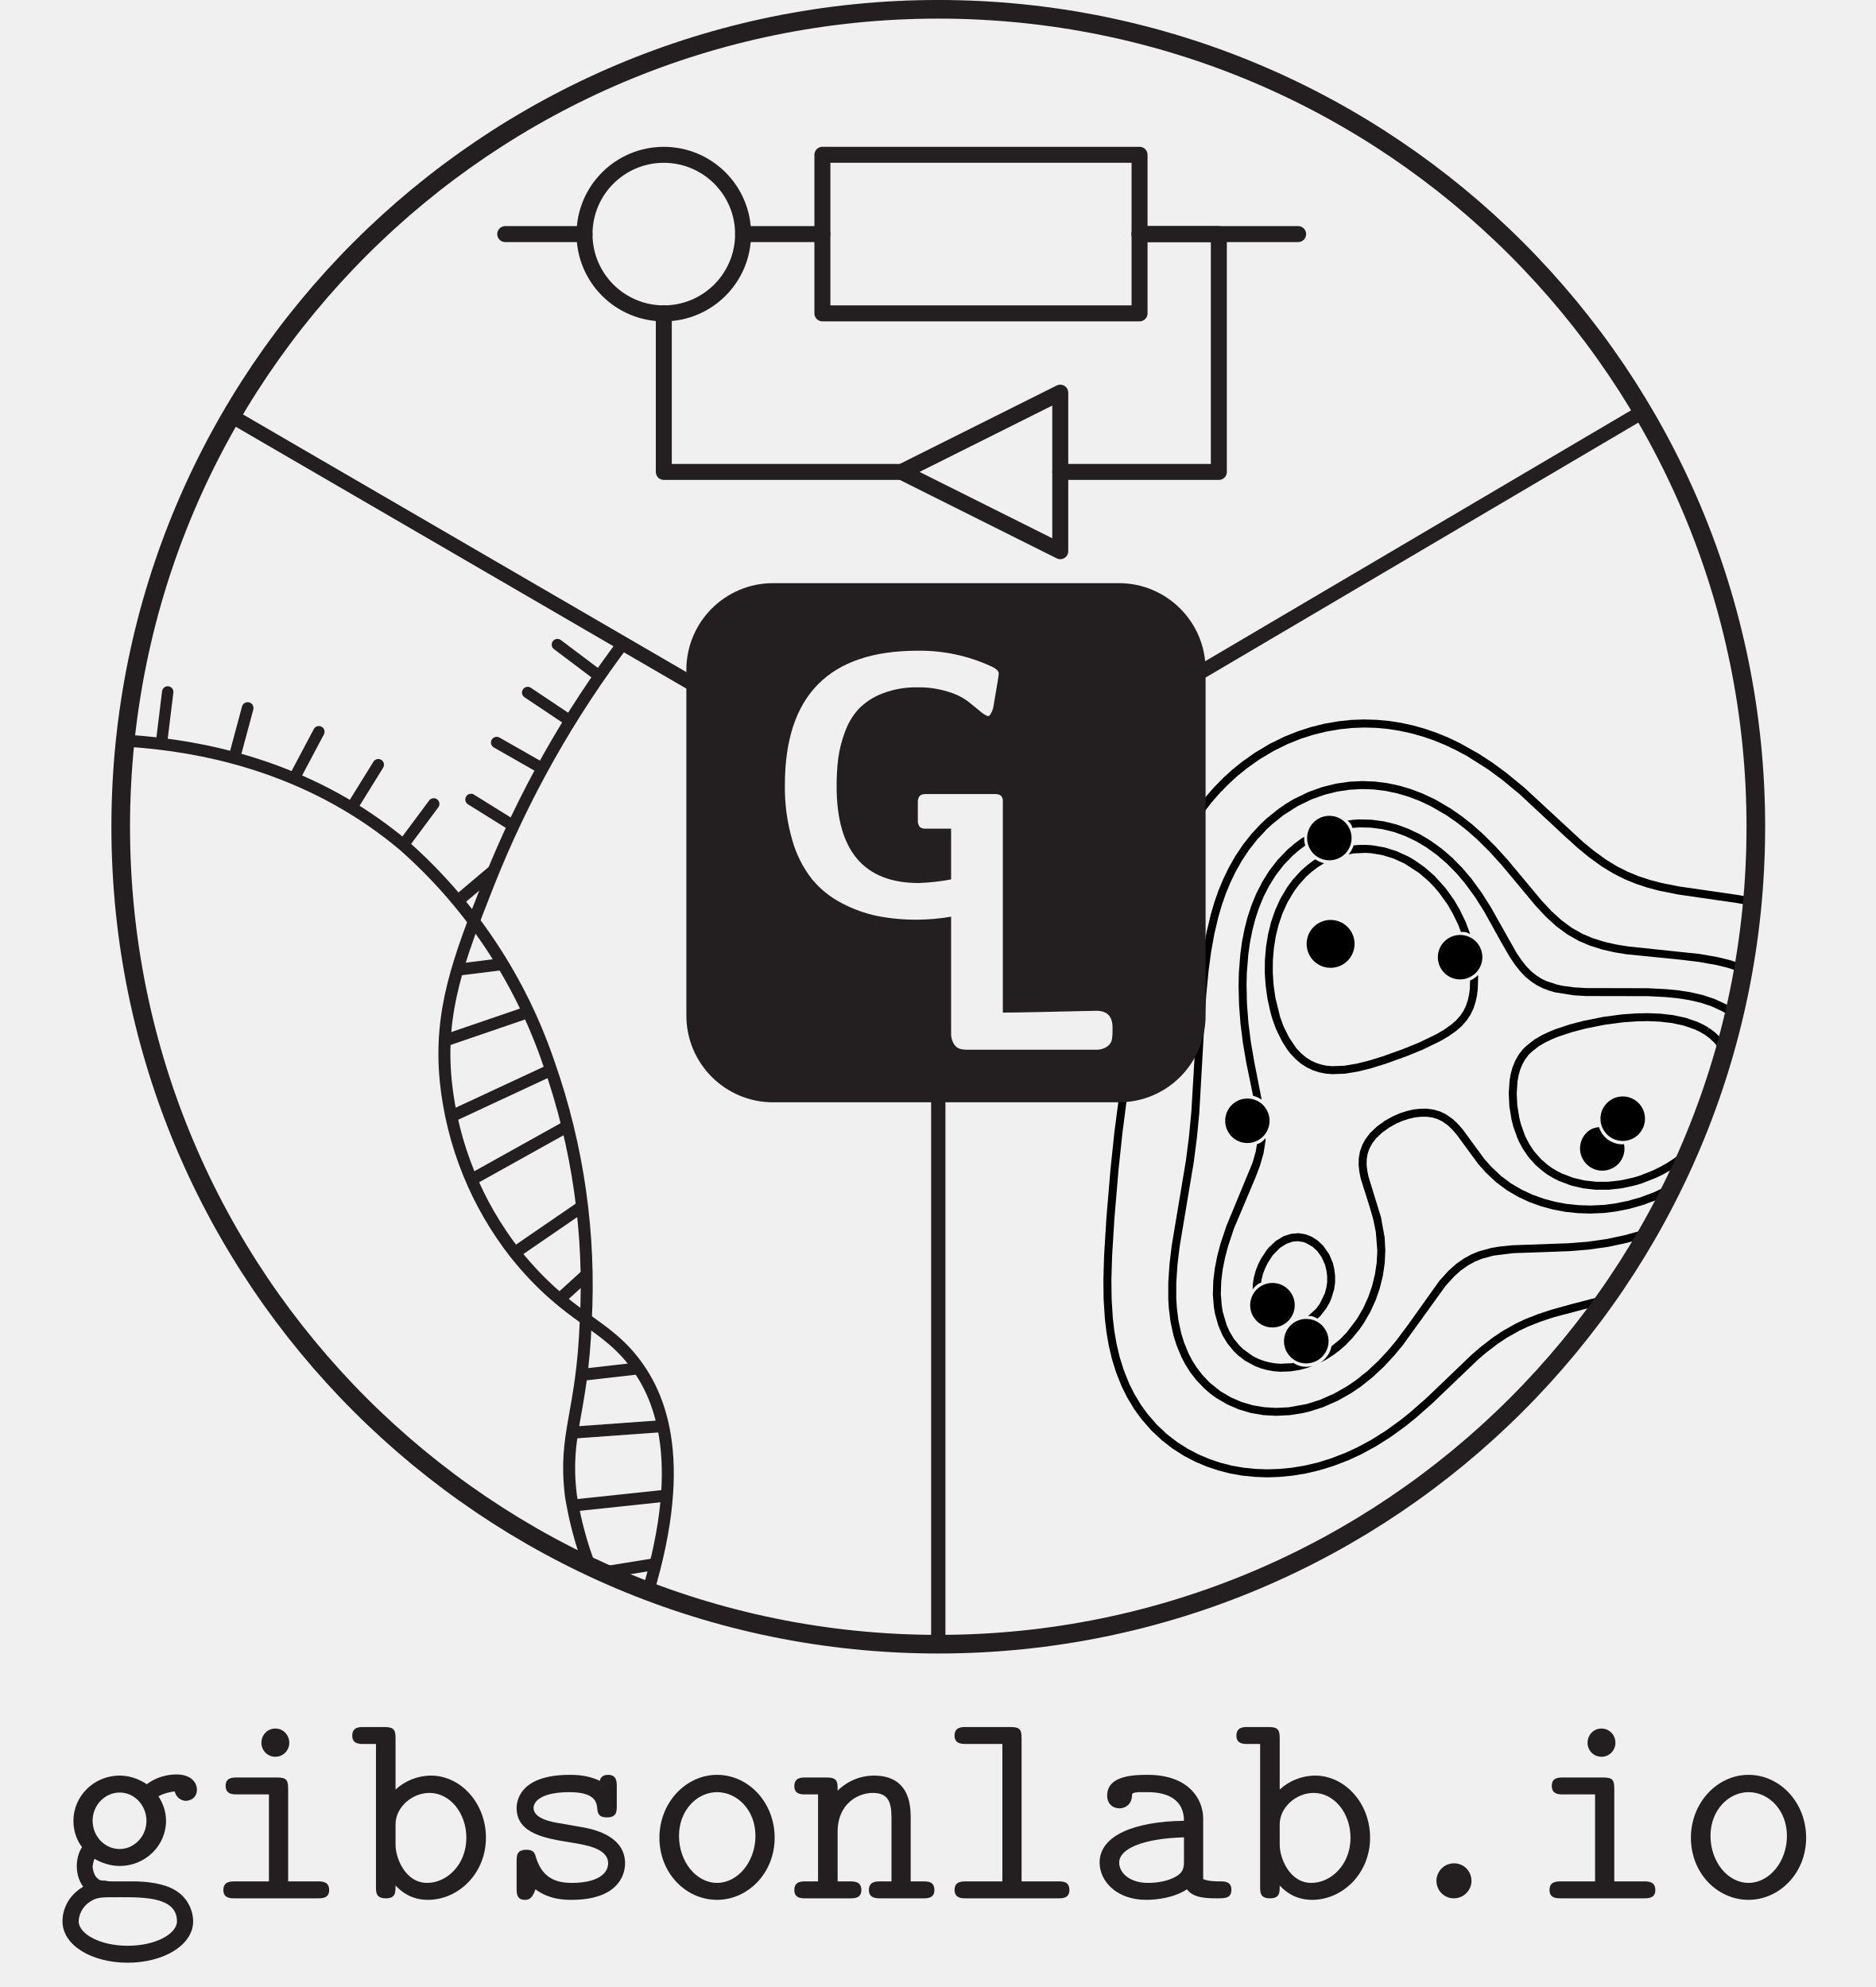
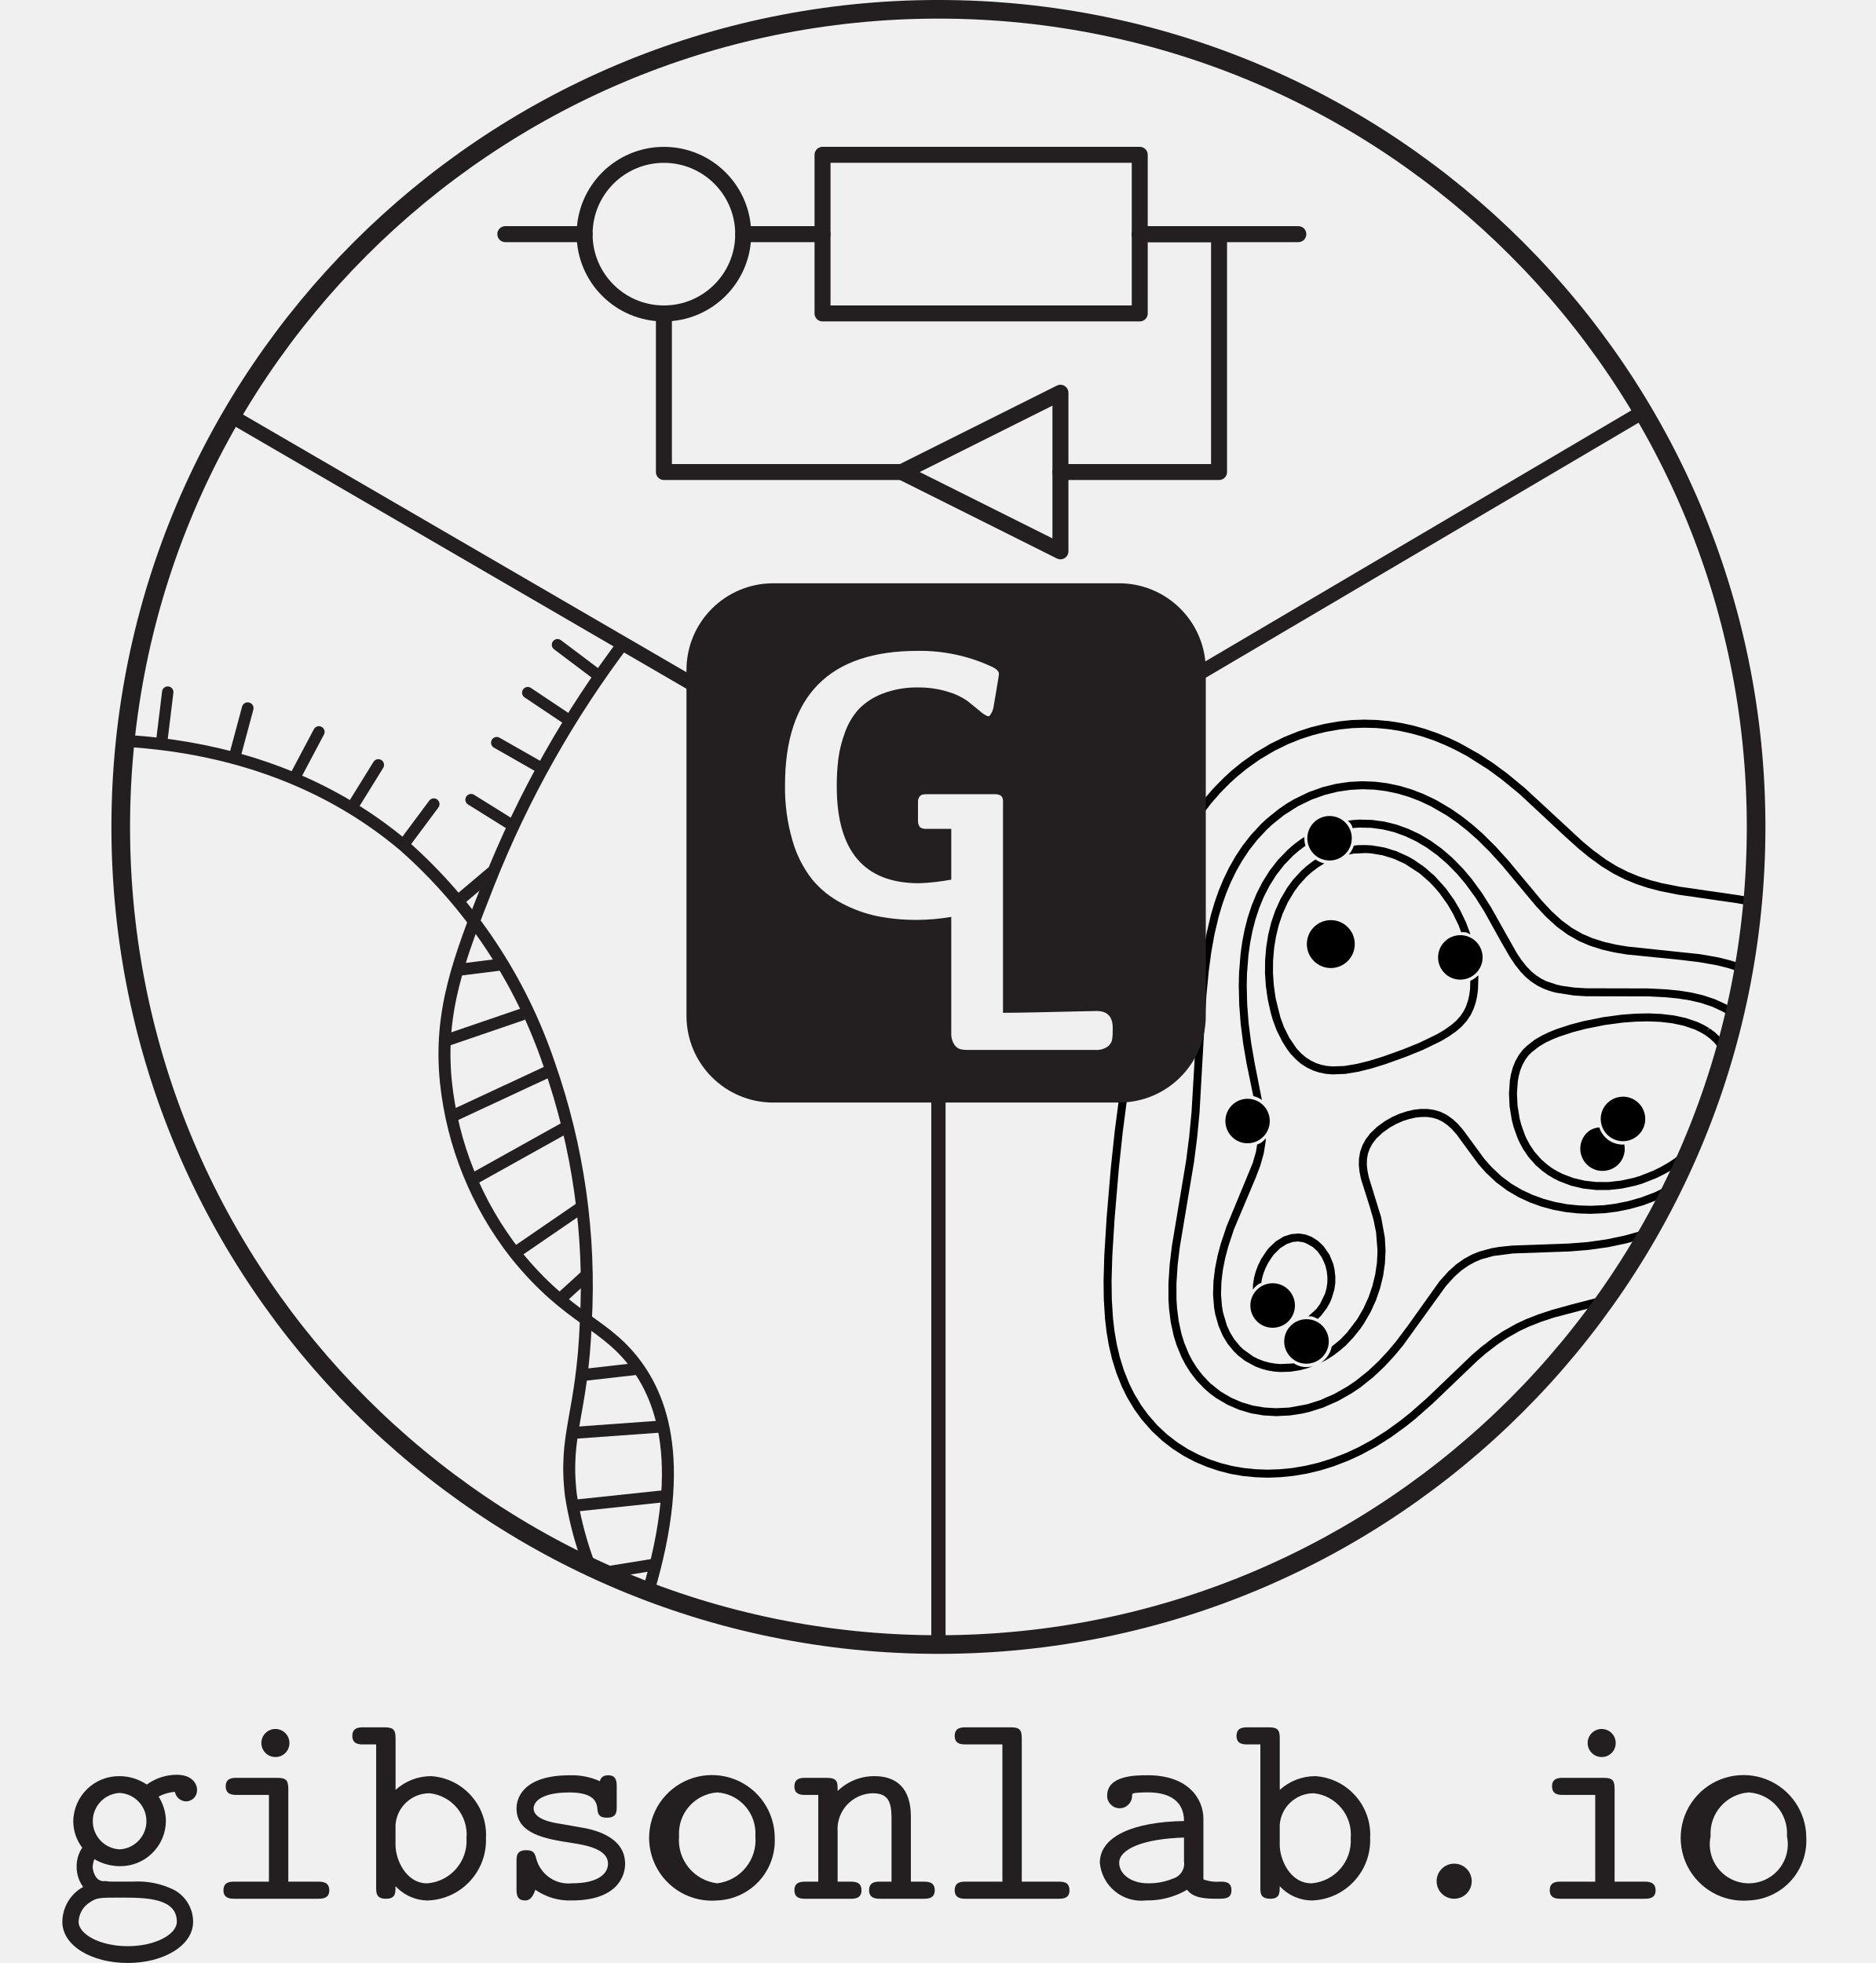
- <svg xmlns="http://www.w3.org/2000/svg" id="Layer_1" data-name="Layer 1" viewBox="0 0 77.827 82.461">
+ <svg xmlns="http://www.w3.org/2000/svg" id="Layer_1" data-name="Layer 1" viewBox="0 0 77.827 81.447">
  <defs>
-     <style>.cls-1,.cls-10,.cls-11,.cls-12,.cls-13,.cls-14,.cls-15,.cls-16,.cls-18,.cls-19,.cls-3,.cls-4,.cls-5,.cls-6,.cls-7,.cls-8,.cls-9{fill:none;}.cls-2{clip-path:url(#clip-path);}.cls-10,.cls-11,.cls-12,.cls-13,.cls-14,.cls-15,.cls-18,.cls-19,.cls-3,.cls-4,.cls-5,.cls-6,.cls-7,.cls-8,.cls-9{stroke:#231f20;}.cls-10,.cls-11,.cls-12,.cls-13,.cls-14,.cls-15,.cls-3,.cls-5,.cls-6,.cls-7,.cls-8,.cls-9{stroke-linecap:round;}.cls-16,.cls-17,.cls-18,.cls-3{stroke-linejoin:round;}.cls-3{stroke-width:0.663px;}.cls-10,.cls-11,.cls-12,.cls-13,.cls-14,.cls-15,.cls-19,.cls-4,.cls-5,.cls-6,.cls-7,.cls-8,.cls-9{stroke-miterlimit:10;}.cls-4{stroke-width:0.497px;}.cls-5{stroke-width:0.474px;}.cls-6{stroke-width:0.474px;}.cls-7{stroke-width:0.473px;}.cls-8{stroke-width:0.472px;}.cls-9{stroke-width:0.473px;}.cls-10{stroke-width:0.474px;}.cls-11{stroke-width:0.474px;}.cls-12{stroke-width:0.474px;}.cls-13{stroke-width:0.474px;}.cls-14{stroke-width:0.484px;}.cls-15{stroke-width:0.473px;}.cls-16{stroke:#000;stroke-width:0.331px;}.cls-17{stroke:#fff;stroke-width:0.142px;}.cls-18{stroke-width:0.773px;}.cls-19{stroke-width:0.593px;}.cls-20,.cls-21{fill:#231f20;}.cls-21{font-size:11.646px;font-family:LMMono10-Regular, Latin Modern Mono;}</style>
+     <style>.cls-1,.cls-10,.cls-11,.cls-12,.cls-13,.cls-14,.cls-15,.cls-16,.cls-18,.cls-19,.cls-3,.cls-4,.cls-5,.cls-6,.cls-7,.cls-8,.cls-9{fill:none;}.cls-2{clip-path:url(#clip-path);}.cls-10,.cls-11,.cls-12,.cls-13,.cls-14,.cls-15,.cls-18,.cls-19,.cls-3,.cls-4,.cls-5,.cls-6,.cls-7,.cls-8,.cls-9{stroke:#231f20;}.cls-10,.cls-11,.cls-12,.cls-13,.cls-14,.cls-15,.cls-3,.cls-5,.cls-6,.cls-7,.cls-8,.cls-9{stroke-linecap:round;}.cls-16,.cls-17,.cls-18,.cls-3{stroke-linejoin:round;}.cls-3{stroke-width:0.663px;}.cls-10,.cls-11,.cls-12,.cls-13,.cls-14,.cls-15,.cls-19,.cls-4,.cls-5,.cls-6,.cls-7,.cls-8,.cls-9{stroke-miterlimit:10;}.cls-4{stroke-width:0.497px;}.cls-5{stroke-width:0.474px;}.cls-6{stroke-width:0.474px;}.cls-7{stroke-width:0.473px;}.cls-8{stroke-width:0.472px;}.cls-9{stroke-width:0.473px;}.cls-10{stroke-width:0.474px;}.cls-11{stroke-width:0.474px;}.cls-12{stroke-width:0.474px;}.cls-13{stroke-width:0.474px;}.cls-14{stroke-width:0.484px;}.cls-15{stroke-width:0.473px;}.cls-16{stroke:#000;stroke-width:0.331px;}.cls-17{stroke:#fff;stroke-width:0.142px;}.cls-18{stroke-width:0.773px;}.cls-19{stroke-width:0.593px;}.cls-20{fill:#231f20;}</style>
    <clipPath id="clip-path" transform="translate(2.24922)">
      <circle class="cls-1" cx="36.683" cy="34.31" r="33.924" />
    </clipPath>
  </defs>
  <g class="cls-2">
    <polygon class="cls-3" points="47.285 6.424 40.705 6.424 34.125 6.424 34.125 9.715 34.125 13.005 40.705 13.005 47.285 13.005 47.285 9.715 47.285 6.424" />
    <polygon class="cls-3" points="37.415 19.585 43.995 16.295 43.995 19.585 43.995 22.875 37.415 19.585" />
    <polyline class="cls-3" points="43.995 19.585 50.575 19.585 50.575 9.715 47.285 9.715" />
    <circle class="cls-3" cx="27.544" cy="9.715" r="3.29" />
    <polyline class="cls-3" points="27.544 13.005 27.544 19.585 37.415 19.585" />
    <line class="cls-3" x1="30.835" y1="9.715" x2="34.125" y2="9.715" />
    <line class="cls-3" x1="20.964" y1="9.715" x2="24.254" y2="9.715" />
    <line class="cls-3" x1="53.865" y1="9.715" x2="47.285" y2="9.715" />
    <path class="cls-4" d="M23.815,68.442c2.508-6.457,1.728-9.792.438-11.655-1.338-1.932-2.858-1.955-5.11-4.751a13.916,13.916,0,0,1-2.893-7.144c-.291-2.921.524-5.065,1.777-8.246a42.677,42.677,0,0,1,5.695-10.099" transform="translate(2.24922)" />
    <path class="cls-4" d="M25.998,70.614A14.857,14.857,0,0,1,21.439,62.06c-.311-2.58.465-3.338.615-7.192a27.696,27.696,0,0,0-1.523-10.719,21.109,21.109,0,0,0-6.018-9.058c-6.549-5.522-14.981-4.378-16.622-4.123" transform="translate(2.24922)" />
    <line class="cls-4" x1="23.739" y1="59.455" x2="27.498" y2="59.184" />
    <line class="cls-4" x1="24.212" y1="57.048" x2="26.502" y2="56.787" />
    <line class="cls-4" x1="24.421" y1="52.823" x2="23.373" y2="53.777" />
    <line class="cls-4" x1="21.542" y1="51.862" x2="24.183" y2="50.05" />
    <line class="cls-4" x1="19.507" y1="48.989" x2="23.575" y2="46.721" />
    <line class="cls-4" x1="18.722" y1="46.33" x2="22.713" y2="44.472" />
    <line class="cls-4" x1="18.531" y1="43.16" x2="21.707" y2="42.073" />
    <line class="cls-4" x1="19.105" y1="40.229" x2="20.73" y2="40.026" />
    <line class="cls-4" x1="19.171" y1="37.239" x2="20.44" y2="36.167" />
    <line class="cls-5" x1="16.81" y1="34.959" x2="17.997" y2="33.363" />
    <line class="cls-6" x1="14.65" y1="33.426" x2="15.696" y2="31.736" />
    <line class="cls-7" x1="13.231" y1="30.367" x2="12.3" y2="32.123" />
    <line class="cls-8" x1="6.959" y1="28.716" x2="6.719" y2="30.683" />
    <line class="cls-9" x1="3.596" y1="28.534" x2="3.577" y2="30.522" />
    <line class="cls-10" x1="19.544" y1="33.179" x2="21.232" y2="34.23" />
    <line class="cls-11" x1="20.609" y1="30.815" x2="22.336" y2="31.799" />
    <line class="cls-12" x1="21.896" y1="28.74" x2="23.548" y2="29.845" />
    <line class="cls-13" x1="23.13" y1="26.751" x2="24.718" y2="27.947" />
    <line class="cls-14" x1="9.761" y1="31.302" x2="10.277" y2="29.383" />
    <line class="cls-15" x1="0.237" y1="28.774" x2="0.437" y2="30.923" />
    <line class="cls-4" x1="23.857" y1="62.471" x2="27.638" y2="62.07" />
    <line class="cls-4" x1="24.692" y1="65.314" x2="27.255" y2="64.9" />
    <path d="M50.342,61.311l-.521-.02-.514-.051-.505-.088L48.305,61.024l-.489-.164-.48-.203-.47-.247-.459-.293-.447-.346-.433-.406-.416-.476-.299-.413-.286-.474-.225-.45-.236-.588-.179-.576-.132-.565-.094-.554-.064-.545-.051-.803-.01-.794.03-1.032.096-1.562.173-2.051.162-1.532.199-1.524.84-5.288.233-1.255.226-.997.202-.743.238-.735.281-.726.215-.48.368-.706.273-.452.319-.471.345-.45.382-.441.425-.43.334-.303.398-.323.557-.394.61-.363.594-.292.58-.233.529-.17.549-.137.593-.104.538-.057.53-.018.522.015.514.047.507.08.499.109.009.002.482.137.485.168.478.196.461.219.816.459.564.369.582.429.733.603,2.422,2.241.437.36.523.381.454.278.448.226.457.188.466.152.475.125.727.145,2.478.359.746.139.738.182.489.154.478.185.478.223.457.265.46.327.439.39.216.231.206.255.199.284.19.322.179.372.163.434.092.323.106.562.046.549-.005.536-.049.525-.086.514-.122.505-.152.496-.179.488-.372.826-.319.602-.422.691-.472.682-.52.669-.571.656-.625.644-.687.629-.408.339-.623.474-.574.393-.621.38-.641.35-.588.286-.865.363-.85.299-.707.214-2.878.757-.55.181-.525.207-.36.17-.535.301-.374.249-.509.392-.346.301-1.852,1.774-.706.623-.406.326-.628.455-.613.387-.6.325-.514.239-.646.249-.565.174-.556.131-.546.092-.538.053Zm4.017-31.118-.509.018-.516.054-.571.1-.528.131-.507.162-.557.224L50.603,31.162l-.588.35-.537.381-.382.311-.32.29-.411.416-.369.426-.333.434-.308.456-.263.435-.359.688-.208.464-.274.709-.233.719-.199.728-.222.984-.232,1.244-.369,2.258-.47,3.02-.198,1.516-.162,1.525-.173,2.045-.096,1.553-.03,1.018.01.778.049.786.062.528.092.537.127.543.171.551.226.563.213.426.272.451.282.39.394.452.41.384.423.326.435.277.445.233.455.193.464.156.474.12.481.084.491.05.499.018.507-.018.516-.05.524-.088.534-.125.543-.168.626-.241.495-.23.581-.314.595-.376.613-.445.393-.315.695-.612,1.854-1.777.359-.311.526-.405.394-.264.556-.313.381-.179.544-.214.567-.186.833-.231,2.051-.529.693-.208.834-.294.848-.356.573-.278.627-.342.607-.372.56-.384.61-.463.396-.33.675-.617.611-.629.559-.642.509-.656.461-.666.412-.674.47-.918.2-.467.173-.472.146-.479.117-.484.082-.491.047-.499.005-.507-.043-.517-.101-.53-.084-.295-.152-.408L74.7,40.263l-.177-.298-.185-.264-.39-.447-.414-.369-.433-.307-.431-.249-.454-.212-.457-.177-.469-.148-.718-.178-.73-.136-2.48-.359-.745-.149-.494-.13L65.635,36.68l-.48-.198L64.684,36.244l-.478-.292-.542-.394-.45-.371-.524-.474-1.899-1.768-.719-.591-.568-.419-.881-.559-.459-.245-.445-.212-.46-.189-.467-.161-.468-.132-.484-.107-.486-.077-.493-.046Z" transform="translate(2.24922)" />
    <path d="M50.693,58.757l-.525-.03-.512-.087-.499-.148-.485-.21L48.208,58.01l-.24-.177-.245-.211-.331-.348-.257-.331-.202-.321-.162-.309-.201-.485-.125-.4-.123-.566-.07-.551-.025-.398L46.227,53.24l.051-.781.093-.772.588-3.522.129-1.008.097-1.017.288-4.886.1-1.026.103-.765.137-.759.177-.751.146-.497.171-.49.2-.483.231-.478.267-.47.307-.461.354-.451.408-.438.231-.216.512-.412.296-.202.321-.192.611-.296.575-.206.562-.139.548-.08.536-.028.525.02.513.064.504.106.493.146.484.185.474.223.007.003.129.069.556.329.452.313.442.348.432.383.526.522.517.571,1.406,1.686.405.433.413.376.425.313.437.247.414.177.501.158.475.108.486.08,3.003.317.75.132.497.123.489.156.481.201.472.257.368.26.312.276.216.237.205.273.194.326.175.401.148.536.061.447.013.28-.005.269-.054.524L72.504,44.8l-.148.503-.187.491-.222.48-.255.472-.288.463-.319.456-.352.447-.386.439-.423.43-.458.417-.514.413-.442.317-.613.384-.598.322-.586.265-.493.19-.47.154-.518.142-.761.161-.809.113-.797.065-2.34.083-.817.104-.491.135-.265.111-.28.152-.292.204-.292.261-.355.392-1.78,2.467-.368.442-.405.435-.452.425-.515.412-.385.261-.559.318-.638.28-.568.178-.284.066-.512.079Zm3.575-26.011-.506.027-.517.076-.53.131-.547.196-.573.278-.582.371-.491.395-.213.2-.391.419-.338.429-.293.441-.256.45-.222.459-.193.466-.165.474-.142.481-.173.732-.133.743-.101.752-.098,1.014-.084,1.28-.204,3.605-.098,1.029-.13,1.018L46.699,51.735l-.091.755-.049.761.001.652.024.377.067.528.117.538.115.371.189.458.149.284.187.295.236.306.308.325.439.351.43.253.448.194.462.136.476.08.489.029.536-.026.742-.136.544-.171L53.114,57.832l.536-.305.363-.247.495-.396.435-.409.391-.419.357-.427.493-.66,1.289-1.81L57.852,52.74l.32-.286.323-.227.311-.169.3-.124.528-.145.326-.055.537-.055,2.346-.084.779-.062.788-.111.741-.157.501-.137.454-.149.476-.183.567-.257.579-.311.595-.372.426-.306.499-.401.444-.404.41-.417L70.478,47.9l.341-.433.309-.441.278-.447.245-.455.213-.46.178-.468.14-.476.098-.484.051-.493.004-.245-.011-.255-.077-.514-.113-.385-.159-.363-.175-.293-.185-.247-.194-.212-.285-.252-.338-.239-.44-.239-.452-.187-.465-.148-.475-.117-.73-.128-.741-.09-2.258-.227-.507-.084-.497-.113-.529-.168-.445-.191L62.79,38.779l-.455-.334-.436-.396-.42-.449-1.408-1.689-.507-.559-.513-.51-.418-.37-.427-.336-.433-.301-.658-.381-.459-.216-.46-.175-.468-.139-.478-.1-.485-.061Z" transform="translate(2.24922)" />
    <polyline class="cls-16" points="70.822 42.797 70.596 42.667 70.365 42.558 69.889 42.396 69.399 42.292 68.898 42.234 68.389 42.212 67.872 42.223 67.324 42.262 66.552 42.365 65.742 42.527 65.194 42.671 64.636 42.854 64.351 42.968 64.062 43.104 63.764 43.278 63.448 43.525 63.307 43.66 63.14 43.882 63.013 44.113 62.917 44.351 62.85 44.596 62.805 44.847 62.77 45.361 62.794 45.889 62.882 46.431 62.953 46.709 63.106 47.139 63.167 47.282 63.325 47.581 63.535 47.892 63.825 48.221 64.083 48.447 64.302 48.607 64.527 48.742 64.757 48.858 65.229 49.037 65.716 49.152 66.217 49.208 66.732 49.209 67.26 49.151 67.802 49.034 68.079 48.952 68.646 48.729 68.936 48.588 69.233 48.422 69.536 48.228 70.019 47.861 70.252 47.655 70.663 47.23 71.011 46.791 71.3 46.337 71.528 45.869 71.695 45.386 71.751 45.138 71.788 44.886 71.802 44.628 71.771 44.222 71.747 44.093 71.63 43.732 71.45 43.404 71.252 43.155 71.042 42.959 70.822 42.797" />
    <circle cx="55.212" cy="39.171" r="0.994" />
    <path d="M63.335,47.458a.925.925,0,0,0,.698,1.103.937.937,0,0,0,.697-.121.907.907,0,0,0,.406-.962c-.018.001-.034.013-.052.013a1.052,1.052,0,0,1-.598-.185,1.041,1.041,0,0,1-.386-.529.901.901,0,0,0-.358.105A.912.912,0,0,0,63.335,47.458Z" transform="translate(2.24922)" />
    <path d="M65.605,45.663a.922.922,0,0,0-.519-.161.864.864,0,0,0-.173.017.923.923,0,0,0-.348,1.67.923.923,0,0,0,1.04-1.526Z" transform="translate(2.24922)" />
    <circle class="cls-17" cx="72.762" cy="42.34" r="0.994" />
    <path d="M52.999,53.874l.109-.363.036-.237a.204.204,0,0,0,.005-.041l.001-.277-.034-.288-.055-.241-.154-.367-.248-.359-.233-.218-.253-.162-.236-.092a.15.15,0,0,0-.034-.009l-.247-.04c-.013-.001-.038-.001-.053-.001l-.284.026-.309.099-.325.198-.274.259-.09.102-.251.383-.123.248-.097.255-.071.264-.042.269-.009.227a1.049,1.049,0,0,1,.253-.241c.03-.019.066-.022.098-.038l.023-.149.061-.23.086-.224.109-.22.219-.335.28-.281.273-.173.251-.088.222-.021.23.037.128.05.26.148.193.179.177.251.139.309.061.243.03.249-.001.236-.034.233-.061.227-.21.433-.152.208-.334.305a1.012,1.012,0,0,1,.159.004,1.05,1.05,0,0,1,.233.103l.131-.126.239-.314.14-.248Z" transform="translate(2.24922)" />
    <path d="M49.224,42.484l.103.814.14.822L49.747,45.477a1.053,1.053,0,0,1,.356.159l-.309-1.577-.139-.81-.102-.799-.06-.789-.018-.78.012-.509.061-.76.069-.496.096-.489.124-.481.156-.472.191-.464.232-.452.276-.441.331-.427.385-.398.248-.212.254-.188a1.032,1.032,0,0,1-.042-.365l-.141.089-.277.205-.268.23-.408.423-.353.454-.292.467-.245.478-.201.488-.164.495-.129.501-.1.508-.071.514-.062.778-.013.526.019.797Z" transform="translate(2.24922)" />
    <path d="M51.723,56.697a1.036,1.036,0,0,1-.303-.135l-.055.012-.49.022-.236-.02-.233-.041-.225-.061-.222-.084-.216-.108-.411-.294-.138-.133-.242-.293-.175-.289-.129-.288-.157-.532-.044-.259-.039-.492.017-.524.061-.496.097-.488.127-.48.237-.715.903-2.141.186-.492.145-.509.083-.526.002-.101a1.057,1.057,0,0,1-.189.18,1.043,1.043,0,0,1-.171.077l-.047.297-.137.476L48.637,50.884l-.245.737-.132.501-.101.511-.064.522-.018.557.041.524.049.29.137.485.179.416.199.327.268.326.164.158.292.227.419.228.252.096.255.07.263.046.271.022.435-.015.389-.062.292-.077.233-.088a1.05,1.05,0,0,1-.258.037A1.012,1.012,0,0,1,51.723,56.697Z" transform="translate(2.24922)" />
    <path d="M70.837,43.672l-.15-.55-.185-.381-.204-.298-.22-.245-.351-.295-.341-.218-.481-.224-.491-.164-.499-.116-.506-.08-.511-.05-.771-.04L63.567,41.005l-.495-.029-.486-.066-.233-.05-.448-.148-.212-.107-.21-.137-.201-.162-.196-.203-.21-.265-.202-.301-1.055-1.875-.38-.603-.435-.596-.37-.436-.424-.431-.439-.377-.451-.326-.45-.27-.015-.008-.477-.225-.49-.177-.503-.124-.517-.07-.526-.013-.276.019-.201.032a.479.479,0,0,1,.202.303l.035-.006.247-.017.493.011.481.065.47.115.459.166.456.216.431.257.428.309.418.359.406.412.354.418.421.578.369.586.703,1.266.356.615.215.321.228.288.221.228.228.186.24.157.245.123.248.095.252.073.768.123.517.032,2.562.005.755.038.493.049.485.077.472.109.458.153.447.208.215.131.403.327.19.211.178.26.163.336.111.372.058.505-.003.248-.058.48-.121.476-.173.466-.219.456-.264.447-.307.437-.352.427-.4.416-.454.405-.365.281-.439.295L66.948,49.21l-.567.269-.551.207-.539.153-.528.106-.48.061-.543.024-.495-.016-.492-.051-.48-.09-.47-.127-.46-.166-.449-.208-.436-.255-.423-.315-.41-.387-.292-.331-.886-1.21-.214-.244-.205-.19-.266-.189-.255-.123-.264-.078-.27-.038L56.696,46.011l-.284.032-.284.065-.295.094-.301.132-.312.175-.326.235-.292.277-.185.241-.14.255-.095.266-.049.276-.008.281.03.284.059.292.355,1.124.16.549.111.537.061.769-.024.499-.073.489-.117.479-.161.468-.208.456-.259.447-.422.555-.276.288-.364.297c-.001.007.001.013-0.0.02a1.058,1.058,0,0,1-.456.654l.219-.111.313-.198.272-.206.245-.215.296-.309.29-.36.163-.236.274-.474.222-.485.171-.497.125-.508.077-.521.026-.533-.029-.541-.153-.843-.516-1.677-.052-.259-.027-.245.006-.233.039-.224.077-.216.115-.21.154-.202.258-.244.294-.21.282-.158.27-.119.266-.084.252-.058.245-.026h.235l.224.03.215.063.206.099.226.161.177.165.193.22.887,1.21.311.354.435.409.452.338.466.273.477.222.487.175.496.133.505.095.517.054.52.017.569-.025.505-.063.553-.111.565-.16.578-.218.591-.281.466-.269.458-.307.383-.294.473-.422.418-.434.368-.447.322-.458.278-.471.232-.483.184-.496.129-.508.065-.53.003-.278Z" transform="translate(2.24922)" />
    <path d="M58.757,38.768l-.188-.504-.251-.518-.234-.4-.35-.488-.46-.51-.423-.369-.433-.3-.226-.131-.015-.008-.483-.219-.501-.155-.512-.087-.265-.016-.302.003-.196.018a1.038,1.038,0,0,1-.208.374l.203-.041.494-.023.235.014.473.08.46.142.457.208.615.4.398.347.235.246.193.228.333.464.22.376.239.493.106.286a.989.989,0,0,1,.199.006A1.045,1.045,0,0,1,58.757,38.768Z" transform="translate(2.24922)" />
    <path d="M51.385,36.515l-.228.311-.28.474-.22.485-.17.499-.123.507-.082.516-.044.524-.006.533.035.542.078.553.125.562.084.29.155.422.24.483.203.319.133.178.218.232.232.198.24.153.251.12.257.084.263.053.273.025.54-.02.549-.091.555-.139.562-.174.849-.305.705-.286.737-.357.33-.193L58.167,42.787l.23-.198.206-.233.164-.245.121-.253.086-.257.059-.263.036-.27.016-.537-.005-.064a1.057,1.057,0,0,1-.33.228l-.01.345-.032.239-.052.232-.074.222-.102.214-.139.207-.177.199-.202.173-.295.21-.307.179-.716.347-.689.28-.836.299-.546.169-.534.133-.514.086-.497.018-.235-.021L52.57,44.18l-.218-.071-.214-.103-.204-.129-.201-.171-.193-.206-.302-.447-.224-.451-.144-.394-.199-.807-.074-.528-.034-.518.005-.509.042-.499.078-.489.117-.479.16-.47.206-.455.263-.443.208-.285.311-.346.221-.197.249-.19.274-.171-.018-.002a1.05,1.05,0,0,1-.351-.157l-.091.057-.272.208-.243.218Z" transform="translate(2.24922)" />
    <path d="M52.708,35.68a.921.921,0,0,0,1.103-.698v-.001a.922.922,0,0,0-.698-1.102.933.933,0,0,0-.204-.023.924.924,0,0,0-.778,1.418A.914.914,0,0,0,52.708,35.68Z" transform="translate(2.24922)" />
    <path d="M49.304,47.413a.923.923,0,0,0,.405-1.802.992.992,0,0,0-.205-.022.924.924,0,0,0-.2,1.824Z" transform="translate(2.24922)" />
    <path d="M51.452,54.368A.924.924,0,0,0,50.754,53.265a.974.974,0,0,0-.204-.022.924.924,0,0,0-.201,1.826.945.945,0,0,0,.696-.121A.918.918,0,0,0,51.452,54.368Z" transform="translate(2.24922)" />
    <path d="M51.753,56.56a.929.929,0,0,0,1.103-.7.924.924,0,0,0-.698-1.103.974.974,0,0,0-.204-.022.924.924,0,0,0-.201,1.826Z" transform="translate(2.24922)" />
    <path d="M59.238,39.926a.924.924,0,0,0-.698-1.103.981.981,0,0,0-.204-.022.923.923,0,0,0-.2,1.824A.931.931,0,0,0,59.238,39.926Z" transform="translate(2.24922)" />
  </g>
  <circle class="cls-18" cx="38.933" cy="34.31" r="33.924" />
  <polygon class="cls-1" points="67.914 17.234 38.733 67.777 9.552 17.234 67.914 17.234" />
  <path class="cls-19" d="M36.683,34.31" transform="translate(2.24922)" />
  <line class="cls-19" x1="67.914" y1="17.234" x2="43.846" y2="31.415" />
  <path class="cls-19" d="M36.683,34.31" transform="translate(2.24922)" />
  <line class="cls-19" x1="9.552" y1="17.234" x2="32.028" y2="30.297" />
  <line class="cls-19" x1="38.933" y1="40.548" x2="38.933" y2="68.207" />
  <path class="cls-20" d="M44.176,24.201H29.83a3.599,3.599,0,0,0-3.599,3.599V42.147a3.599,3.599,0,0,0,3.599,3.599H44.176A3.599,3.599,0,0,0,47.776,42.147V27.801A3.599,3.599,0,0,0,44.176,24.201Zm-.263,18.618a1.595,1.595,0,0,1-.033.357.477.477,0,0,1-.199.264.805.805,0,0,1-.483.123h-5.282a1.282,1.282,0,0,1-.343-.037.469.469,0,0,1-.243-.203.818.818,0,0,1-.114-.468V38.042a8.49,8.49,0,0,1-1.409.125,8.332,8.332,0,0,1-1.643-.151,5.561,5.561,0,0,1-1.484-.535,3.966,3.966,0,0,1-1.238-.996,4.696,4.696,0,0,1-.814-1.612,7.772,7.772,0,0,1-.309-2.298q0-5.57,5.506-5.57h.015a7.044,7.044,0,0,1,3.008.634q.346.148.346.317,0,.088-.213,1.313a.854.854,0,0,1-.176.435l-.074.015a1.2,1.2,0,0,1-.338-.225q-.235-.195-.501-.406a2.66,2.66,0,0,0-.817-.387,4.034,4.034,0,0,0-1.238-.177,3.87,3.87,0,0,0-1.476.258,2.722,2.722,0,0,0-.986.645,2.842,2.842,0,0,0-.567.959,5.012,5.012,0,0,0-.276,1.092,9.166,9.166,0,0,0-.066,1.155q0,4.013,3.408,4.013a8.851,8.851,0,0,0,1.342-.15V34.39H36.177a.413.413,0,0,1-.248-.059.378.378,0,0,1-.093-.273v-.752a.413.413,0,0,1,.055-.243.235.235,0,0,1,.122-.092.85.85,0,0,1,.207-.018h2.84a.395.395,0,0,1,.236.077.341.341,0,0,1,.067.247V42.022q.575,0,1.52-.022.944-.022,1.638-.037.693-.015.73-.015.664,0,.664.7Z" transform="translate(2.24922)" />
-   <text class="cls-21" transform="translate(2.24908 78.78131)">gibsonlab.io</text>
+   <path class="cls-20" d="M5.46,74.741a.485.485,0,0,1-.454-.396,1.695,1.695,0,0,0-.675.197,1.937,1.937,0,0,1,.303,1.014,1.891,1.891,0,0,1-1.921,1.874,2.12,2.12,0,0,1-1.048-.291,1.154,1.154,0,0,0-.07.326.84.84,0,0,0,.14.419.384.384,0,0,0,.384.163,1.633,1.633,0,0,0,.337.023h.815a3.389,3.389,0,0,1,1.688.337,1.507,1.507,0,0,1,.804,1.328c0,.989-1.223,1.711-2.713,1.711S.337,80.737.337,79.736A1.668,1.668,0,0,1,1.199,78.292a1.407,1.407,0,0,1-.268-.838,1.363,1.363,0,0,1,.232-.792A1.8,1.8,0,0,1,.791,75.557a1.896,1.896,0,0,1,1.921-1.863A2.037,2.037,0,0,1,3.842,74.043a2.122,2.122,0,0,1,1.234-.407c.628,0,.85.36.85.628A.46.46,0,0,1,5.46,74.741ZM2.736,78.734c-.85,0-.955,0-1.246.187a.996.996,0,0,0-.478.815c0,.512.874,1.013,2.038,1.013s2.038-.501,2.038-1.013C5.088,78.734,3.772,78.734,2.736,78.734Zm-.023-4.343a1.172,1.172,0,0,0,0,2.341,1.172,1.172,0,0,0,0-2.341Z" transform="translate(2.24922)" />
+   <path class="cls-20" d="M10.934,78.781H7.499c-.174,0-.477,0-.477-.35,0-.36.291-.36.477-.36H8.908V74.474H7.592c-.174,0-.477,0-.477-.361,0-.349.303-.349.477-.349H9.246c.396,0,.466.116.466.477v3.831h1.222c.175,0,.478,0,.478.36C11.411,78.781,11.108,78.781,10.934,78.781ZM9.176,72.901a.582.582,0,1,1,.582-.582A.576.576,0,0,1,9.176,72.901Z" transform="translate(2.24922)" />
+   <path class="cls-20" d="M15.511,78.852a1.832,1.832,0,0,1-1.351-.594c0,.291,0,.523-.396.523-.407,0-.407-.244-.407-.478V72.378H12.834c-.163,0-.466,0-.466-.35,0-.36.291-.36.478-.36h.85c.396,0,.466.116.466.478v2.118a2.195,2.195,0,0,1,1.479-.57,2.442,2.442,0,0,1,2.271,2.573A2.501,2.501,0,0,1,15.511,78.852Zm.058-4.448a1.413,1.413,0,0,0-1.409,1.305v.85c0,.559.408,1.583,1.315,1.583a1.769,1.769,0,0,0,1.63-1.874A1.725,1.725,0,0,0,15.569,74.403Z" transform="translate(2.24922)" />
+   <path class="cls-20" d="M21.474,78.852A2.478,2.478,0,0,1,19.96,78.408c-.14.432-.326.443-.431.443-.349,0-.349-.292-.349-.478V77.244c0-.232,0-.477.407-.477.303,0,.35.128.408.337a1.383,1.383,0,0,0,1.49,1.036c1.06,0,1.49-.384,1.49-.814,0-.617-.932-.769-1.502-.861-1.071-.163-2.293-.361-2.293-1.433,0-.419.268-1.374,2.212-1.374a2.839,2.839,0,0,1,1.246.245c.023-.082.07-.245.35-.245.349,0,.349.291.349.478v.804c0,.232,0,.478-.408.478-.361,0-.384-.198-.396-.396-.035-.303-.198-.651-1.165-.651-1.106,0-1.479.36-1.479.663,0,.454.792.594,1.129.641l.792.14c.373.059,1.875.303,1.875,1.514C23.686,77.885,23.313,78.852,21.474,78.852Z" transform="translate(2.24922)" />
+   <path class="cls-20" d="M27.506,78.852a2.606,2.606,0,1,1,2.387-2.585A2.484,2.484,0,0,1,27.506,78.852Zm0-4.482a1.708,1.708,0,0,0-1.583,1.815,1.807,1.807,0,0,0,1.583,1.956,1.807,1.807,0,0,0,1.583-1.956A1.7,1.7,0,0,0,27.506,74.369Z" transform="translate(2.24922)" />
+   <path class="cls-20" d="M36.065,78.781H34.284c-.163,0-.477,0-.477-.35,0-.36.291-.36.477-.36h.454V75.428c0-.698-.163-1.024-.78-1.024a1.489,1.489,0,0,0-1.456,1.607v2.061h.512c.187,0,.478,0,.478.36,0,.35-.303.35-.466.35H31.175c-.163,0-.466,0-.466-.35,0-.36.291-.36.478-.36h.512V74.474h-.524c-.163,0-.466,0-.466-.35,0-.36.291-.36.478-.36h.85c.466,0,.466.174.466.547a2.172,2.172,0,0,1,1.525-.617c.919,0,1.513.501,1.513,1.677v2.701h.512c.187,0,.478,0,.478.36C36.531,78.781,36.228,78.781,36.065,78.781Z" transform="translate(2.24922)" />
+   <path class="cls-20" d="M41.655,78.781H37.825c-.163,0-.466,0-.466-.35,0-.36.291-.36.478-.36h1.501V72.378H37.825c-.163,0-.466,0-.466-.35,0-.36.291-.36.478-.36h1.839c.396,0,.466.116.466.478v5.926h1.513c.187,0,.466,0,.466.36C42.121,78.781,41.83,78.781,41.655,78.781Z" transform="translate(2.24922)" />
+   <path class="cls-20" d="M48.258,78.781c-.442,0-1.001-.012-1.257-.373a3.249,3.249,0,0,1-1.7.443,1.728,1.728,0,0,1-1.921-1.561c0-1.117,1.432-1.7,3.493-1.734,0-.827-.605-1.188-1.49-1.188-.104,0-.256,0-.419.012-.233.022-.245.034-.245.128a.518.518,0,1,1-1.036,0c0-.851,1.188-.851,1.688-.851,1.677,0,2.306.979,2.306,1.805v2.515a1.591,1.591,0,0,0,.698.094c.175,0,.466,0,.466.349C48.84,78.781,48.584,78.781,48.258,78.781Zm-1.386-2.538c-1.688.047-2.689.478-2.689,1.048,0,.454.478.85,1.199.85a2.64,2.64,0,0,0,1.036-.197.649.649,0,0,0,.454-.723Z" transform="translate(2.24922)" />
+   <path class="cls-20" d="M52.194,78.852a1.832,1.832,0,0,1-1.351-.594c0,.291,0,.523-.396.523-.407,0-.407-.244-.407-.478V72.378H49.517c-.163,0-.466,0-.466-.35,0-.36.291-.36.478-.36h.85c.396,0,.466.116.466.478v2.118a2.195,2.195,0,0,1,1.479-.57,2.442,2.442,0,0,1,2.271,2.573A2.501,2.501,0,0,1,52.194,78.852Zm.058-4.448A1.413,1.413,0,0,0,50.844,75.708v.85c0,.559.408,1.583,1.315,1.583a1.769,1.769,0,0,0,1.63-1.874A1.725,1.725,0,0,0,52.252,74.403Z" transform="translate(2.24922)" />
+   <path class="cls-20" d="M58.076,78.781a.728.728,0,1,1,.733-.722A.728.728,0,0,1,58.076,78.781Z" transform="translate(2.24922)" />
+   <path class="cls-20" d="M65.959,78.781H62.524c-.174,0-.477,0-.477-.35,0-.36.291-.36.477-.36h1.409V74.474H62.618c-.174,0-.477,0-.477-.361,0-.349.303-.349.477-.349H64.271c.396,0,.466.116.466.477v3.831H65.959c.175,0,.478,0,.478.36C66.437,78.781,66.134,78.781,65.959,78.781Zm-1.758-5.88a.582.582,0,1,1,.582-.582A.576.576,0,0,1,64.201,72.901Z" transform="translate(2.24922)" />
+   <path class="cls-20" d="M70.303,78.852a2.606,2.606,0,1,1,2.387-2.585A2.484,2.484,0,0,1,70.303,78.852Zm0-4.482a1.708,1.708,0,0,0-1.583,1.815,1.619,1.619,0,1,0,3.167,0A1.7,1.7,0,0,0,70.303,74.369Z" transform="translate(2.24922)" />
</svg>
